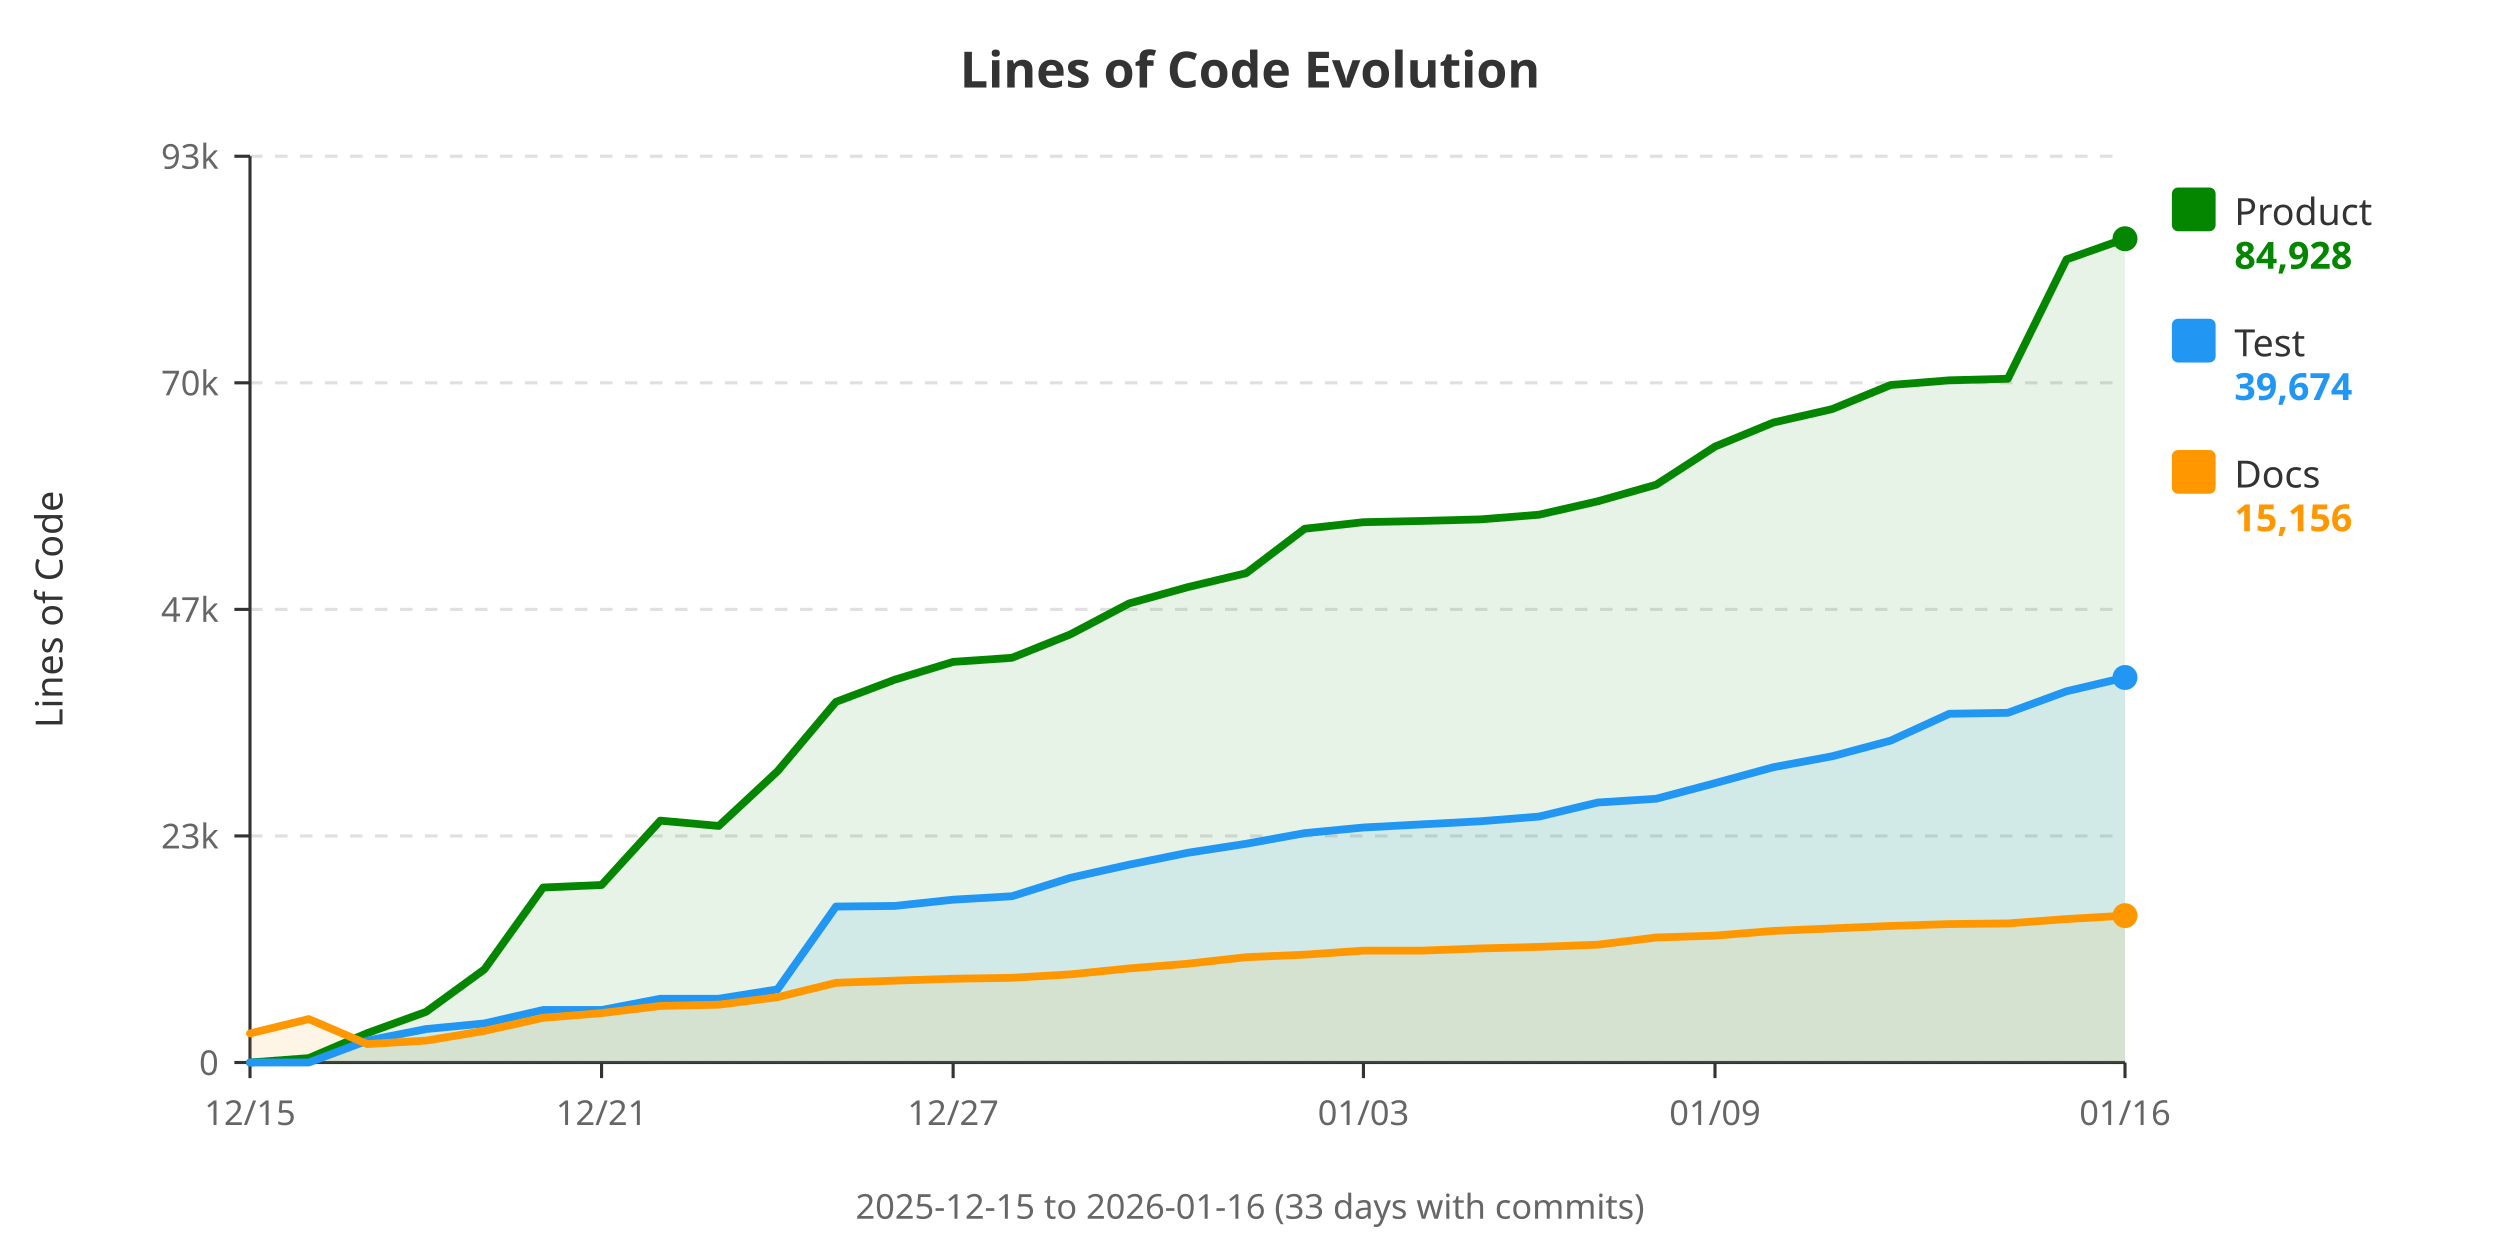
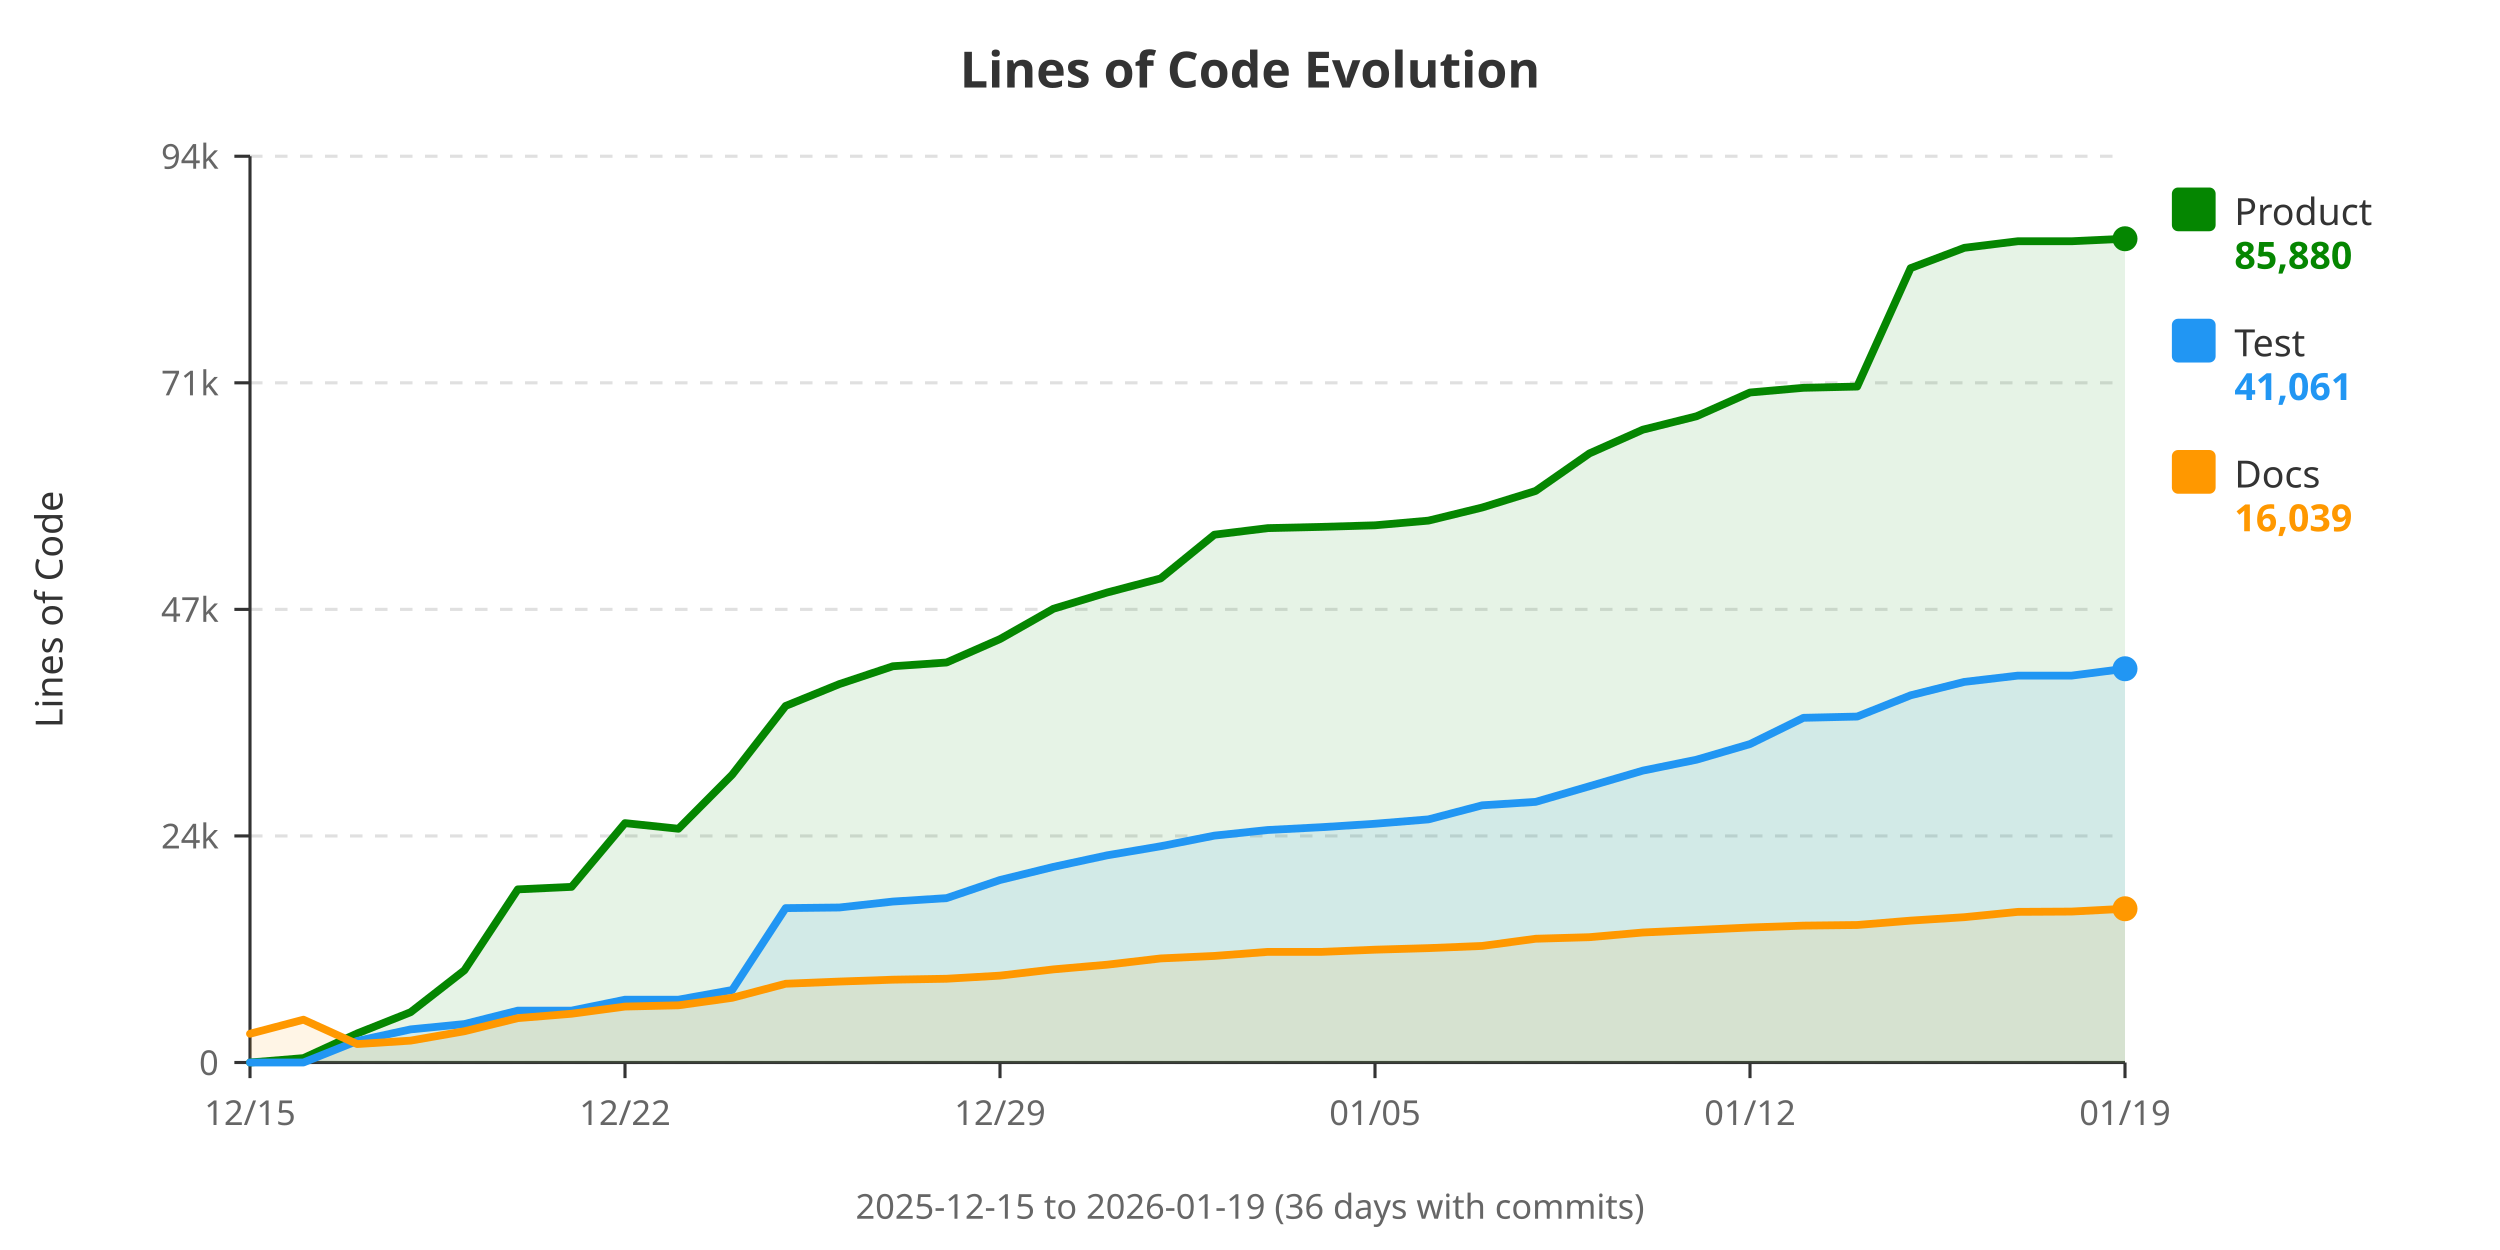
<svg xmlns="http://www.w3.org/2000/svg" viewBox="0 0 800 400">
  <defs>
    <style>
      .title { font: bold 16px sans-serif; fill: #333333; }
      .axis-label { font: 12px sans-serif; fill: #333333; }
      .tick-label { font: 11px sans-serif; fill: #666666; }
      .legend-text { font: 12px sans-serif; fill: #333333; }
      .legend-value { font: bold 12px sans-serif; }
    </style>
  </defs>
  <rect width="100%" height="100%" fill="#ffffff" />
  <text x="400" y="28" text-anchor="middle" class="title">Lines of Code Evolution</text>
  <g transform="translate(0, 0)">
    <line x1="80" y1="340.0" x2="680" y2="340.0" stroke="#e0e0e0" stroke-dasharray="4,4" />
    <line x1="80" y1="267.5" x2="680" y2="267.5" stroke="#e0e0e0" stroke-dasharray="4,4" />
    <line x1="80" y1="195.0" x2="680" y2="195.0" stroke="#e0e0e0" stroke-dasharray="4,4" />
    <line x1="80" y1="122.5" x2="680" y2="122.5" stroke="#e0e0e0" stroke-dasharray="4,4" />
    <line x1="80" y1="50.0" x2="680" y2="50.0" stroke="#e0e0e0" stroke-dasharray="4,4" />
    <line x1="80" y1="50" x2="80" y2="340" stroke="#333333" stroke-width="1" />
    <line x1="75" y1="340.0" x2="80" y2="340.0" stroke="#333333" />
    <text x="70" y="344.0" text-anchor="end" class="tick-label">0</text>
    <line x1="75" y1="267.5" x2="80" y2="267.5" stroke="#333333" />
-     <text x="70" y="271.5" text-anchor="end" class="tick-label">23k</text>
+     <text x="70" y="271.5" text-anchor="end" class="tick-label">24k</text>
    <line x1="75" y1="195.0" x2="80" y2="195.0" stroke="#333333" />
    <text x="70" y="199.0" text-anchor="end" class="tick-label">47k</text>
    <line x1="75" y1="122.5" x2="80" y2="122.5" stroke="#333333" />
-     <text x="70" y="126.5" text-anchor="end" class="tick-label">70k</text>
+     <text x="70" y="126.5" text-anchor="end" class="tick-label">71k</text>
    <line x1="75" y1="50.0" x2="80" y2="50.0" stroke="#333333" />
-     <text x="70" y="54.0" text-anchor="end" class="tick-label">93k</text>
+     <text x="70" y="54.0" text-anchor="end" class="tick-label">94k</text>
    <text x="20" y="195" text-anchor="middle" transform="rotate(-90, 20, 195)" class="axis-label">Lines of Code</text>
    <line x1="80" y1="340" x2="680" y2="340" stroke="#333333" stroke-width="1" />
    <line x1="80.0" y1="340" x2="80.0" y2="345" stroke="#333333" />
    <text x="80.0" y="360" text-anchor="middle" class="tick-label">12/15</text>
-     <line x1="192.5" y1="340" x2="192.5" y2="345" stroke="#333333" />
-     <text x="192.5" y="360" text-anchor="middle" class="tick-label">12/21</text>
-     <line x1="305.0" y1="340" x2="305.0" y2="345" stroke="#333333" />
-     <text x="305.0" y="360" text-anchor="middle" class="tick-label">12/27</text>
-     <line x1="436.3" y1="340" x2="436.3" y2="345" stroke="#333333" />
-     <text x="436.3" y="360" text-anchor="middle" class="tick-label">01/03</text>
-     <line x1="548.8" y1="340" x2="548.8" y2="345" stroke="#333333" />
-     <text x="548.8" y="360" text-anchor="middle" class="tick-label">01/09</text>
+     <line x1="200.0" y1="340" x2="200.0" y2="345" stroke="#333333" />
+     <text x="200.0" y="360" text-anchor="middle" class="tick-label">12/22</text>
+     <line x1="320.0" y1="340" x2="320.0" y2="345" stroke="#333333" />
+     <text x="320.0" y="360" text-anchor="middle" class="tick-label">12/29</text>
+     <line x1="440.0" y1="340" x2="440.0" y2="345" stroke="#333333" />
+     <text x="440.0" y="360" text-anchor="middle" class="tick-label">01/05</text>
+     <line x1="560.0" y1="340" x2="560.0" y2="345" stroke="#333333" />
+     <text x="560.0" y="360" text-anchor="middle" class="tick-label">01/12</text>
    <line x1="680.0" y1="340" x2="680.0" y2="345" stroke="#333333" />
-     <text x="680.0" y="360" text-anchor="middle" class="tick-label">01/16</text>
-     <path d="M 80.0 340.0 L 98.8 338.6 L 117.5 330.6 L 136.3 323.8 L 155.0 310.2 L 173.8 284.0 L 192.5 283.2 L 211.3 262.6 L 230.0 264.3 L 248.8 246.8 L 267.5 224.6 L 286.3 217.5 L 305.0 211.8 L 323.8 210.5 L 342.5 203.0 L 361.3 193.1 L 380.0 187.9 L 398.8 183.4 L 417.5 169.2 L 436.3 167.1 L 455.0 166.7 L 473.8 166.2 L 492.5 164.7 L 511.3 160.4 L 530.0 155.1 L 548.8 142.9 L 567.5 135.2 L 586.3 130.9 L 605.0 123.2 L 623.8 121.7 L 642.5 121.2 L 661.3 83.0 L 680.0 76.4 L 680.0 340.0 L 80.0 340.0 Z" fill="#058601" fill-opacity="0.1" />
-     <path d="M 80.0 340.0 L 98.8 340.0 L 117.5 333.0 L 136.3 329.3 L 155.0 327.5 L 173.8 323.2 L 192.5 323.2 L 211.3 319.6 L 230.0 319.6 L 248.8 316.6 L 267.5 290.1 L 286.3 289.9 L 305.0 287.9 L 323.8 286.8 L 342.5 280.9 L 361.3 276.7 L 380.0 272.9 L 398.8 270.0 L 417.5 266.6 L 436.3 264.8 L 455.0 263.8 L 473.8 262.8 L 492.5 261.3 L 511.3 256.8 L 530.0 255.6 L 548.8 250.6 L 567.5 245.5 L 586.3 242.0 L 605.0 237.0 L 623.8 228.4 L 642.5 228.1 L 661.3 221.2 L 680.0 216.8 L 680.0 340.0 L 80.0 340.0 Z" fill="#2196F3" fill-opacity="0.1" />
-     <path d="M 80.0 330.7 L 98.8 326.1 L 117.5 334.1 L 136.3 333.0 L 155.0 329.9 L 173.8 325.7 L 192.5 324.2 L 211.3 321.9 L 230.0 321.5 L 248.8 319.1 L 267.5 314.5 L 286.3 313.8 L 305.0 313.2 L 323.8 312.9 L 342.5 311.8 L 361.3 309.9 L 380.0 308.4 L 398.8 306.3 L 417.5 305.5 L 436.3 304.2 L 455.0 304.2 L 473.8 303.5 L 492.5 303.0 L 511.3 302.3 L 530.0 300.0 L 548.8 299.4 L 567.5 297.9 L 586.3 297.1 L 605.0 296.3 L 623.8 295.7 L 642.5 295.5 L 661.3 294.1 L 680.0 293.0 L 680.0 340.0 L 80.0 340.0 Z" fill="#FF9800" fill-opacity="0.1" />
-     <path d="M 80.0 340.0 L 98.8 338.6 L 117.5 330.6 L 136.3 323.8 L 155.0 310.2 L 173.8 284.0 L 192.5 283.2 L 211.3 262.6 L 230.0 264.3 L 248.8 246.8 L 267.5 224.6 L 286.3 217.5 L 305.0 211.8 L 323.8 210.5 L 342.5 203.0 L 361.3 193.1 L 380.0 187.9 L 398.8 183.4 L 417.5 169.2 L 436.3 167.1 L 455.0 166.7 L 473.8 166.2 L 492.5 164.7 L 511.3 160.4 L 530.0 155.1 L 548.8 142.9 L 567.5 135.2 L 586.3 130.9 L 605.0 123.2 L 623.8 121.7 L 642.5 121.2 L 661.3 83.0 L 680.0 76.4" fill="none" stroke="#058601" stroke-width="2.5" stroke-linecap="round" stroke-linejoin="round" />
-     <path d="M 80.0 340.0 L 98.8 340.0 L 117.5 333.0 L 136.3 329.3 L 155.0 327.5 L 173.8 323.2 L 192.5 323.2 L 211.3 319.6 L 230.0 319.6 L 248.8 316.6 L 267.5 290.1 L 286.3 289.9 L 305.0 287.9 L 323.8 286.8 L 342.5 280.9 L 361.3 276.7 L 380.0 272.9 L 398.8 270.0 L 417.5 266.6 L 436.3 264.8 L 455.0 263.8 L 473.8 262.8 L 492.5 261.3 L 511.3 256.8 L 530.0 255.6 L 548.8 250.6 L 567.5 245.5 L 586.3 242.0 L 605.0 237.0 L 623.8 228.4 L 642.5 228.1 L 661.3 221.2 L 680.0 216.8" fill="none" stroke="#2196F3" stroke-width="2.5" stroke-linecap="round" stroke-linejoin="round" />
-     <path d="M 80.0 330.7 L 98.8 326.1 L 117.5 334.1 L 136.3 333.0 L 155.0 329.9 L 173.8 325.7 L 192.5 324.2 L 211.3 321.9 L 230.0 321.5 L 248.8 319.1 L 267.5 314.5 L 286.3 313.8 L 305.0 313.2 L 323.8 312.9 L 342.5 311.8 L 361.3 309.9 L 380.0 308.4 L 398.8 306.3 L 417.5 305.5 L 436.3 304.2 L 455.0 304.2 L 473.8 303.5 L 492.5 303.0 L 511.3 302.3 L 530.0 300.0 L 548.8 299.4 L 567.5 297.9 L 586.3 297.1 L 605.0 296.3 L 623.8 295.7 L 642.5 295.5 L 661.3 294.1 L 680.0 293.0" fill="none" stroke="#FF9800" stroke-width="2.5" stroke-linecap="round" stroke-linejoin="round" />
+     <text x="680.0" y="360" text-anchor="middle" class="tick-label">01/19</text>
+     <path d="M 80.0 340.0 L 97.1 338.6 L 114.3 330.7 L 131.4 323.9 L 148.6 310.5 L 165.7 284.6 L 182.9 283.8 L 200.0 263.4 L 217.1 265.2 L 234.3 247.9 L 251.4 225.9 L 268.6 218.9 L 285.7 213.2 L 302.9 212.0 L 320.0 204.5 L 337.1 194.8 L 354.3 189.6 L 371.4 185.1 L 388.6 171.1 L 405.7 169.0 L 422.9 168.6 L 440.0 168.1 L 457.1 166.6 L 474.3 162.4 L 491.4 157.1 L 508.6 145.1 L 525.7 137.5 L 542.9 133.2 L 560.0 125.6 L 577.1 124.1 L 594.3 123.7 L 611.4 85.8 L 628.6 79.3 L 645.7 77.2 L 662.9 77.2 L 680.0 76.4 L 680.0 340.0 L 80.0 340.0 Z" fill="#058601" fill-opacity="0.1" />
+     <path d="M 80.0 340.0 L 97.1 340.0 L 114.3 333.1 L 131.4 329.4 L 148.6 327.7 L 165.7 323.4 L 182.9 323.4 L 200.0 319.9 L 217.1 319.9 L 234.3 316.8 L 251.4 290.6 L 268.6 290.4 L 285.7 288.5 L 302.9 287.4 L 320.0 281.6 L 337.1 277.4 L 354.3 273.7 L 371.4 270.8 L 388.6 267.4 L 405.7 265.6 L 422.9 264.7 L 440.0 263.6 L 457.1 262.2 L 474.3 257.7 L 491.4 256.6 L 508.6 251.6 L 525.7 246.6 L 542.9 243.1 L 560.0 238.1 L 577.1 229.7 L 594.3 229.3 L 611.4 222.5 L 628.6 218.2 L 645.7 216.2 L 662.9 216.2 L 680.0 214.0 L 680.0 340.0 L 80.0 340.0 Z" fill="#2196F3" fill-opacity="0.1" />
+     <path d="M 80.0 330.8 L 97.1 326.3 L 114.3 334.1 L 131.4 333.0 L 148.6 330.0 L 165.7 325.8 L 182.9 324.4 L 200.0 322.1 L 217.1 321.7 L 234.3 319.3 L 251.4 314.8 L 268.6 314.1 L 285.7 313.5 L 302.9 313.2 L 320.0 312.2 L 337.1 310.2 L 354.3 308.7 L 371.4 306.7 L 388.6 305.9 L 405.7 304.6 L 422.9 304.6 L 440.0 303.9 L 457.1 303.4 L 474.3 302.7 L 491.4 300.4 L 508.6 299.9 L 525.7 298.4 L 542.9 297.6 L 560.0 296.8 L 577.1 296.2 L 594.3 296.0 L 611.4 294.6 L 628.6 293.5 L 645.7 291.8 L 662.9 291.7 L 680.0 290.8 L 680.0 340.0 L 80.0 340.0 Z" fill="#FF9800" fill-opacity="0.1" />
+     <path d="M 80.0 340.0 L 97.1 338.6 L 114.3 330.7 L 131.4 323.9 L 148.6 310.5 L 165.7 284.6 L 182.9 283.8 L 200.0 263.4 L 217.1 265.2 L 234.3 247.9 L 251.4 225.9 L 268.6 218.9 L 285.7 213.2 L 302.9 212.0 L 320.0 204.5 L 337.1 194.8 L 354.3 189.6 L 371.4 185.1 L 388.6 171.1 L 405.7 169.0 L 422.9 168.6 L 440.0 168.1 L 457.1 166.6 L 474.3 162.4 L 491.4 157.1 L 508.6 145.1 L 525.7 137.5 L 542.9 133.2 L 560.0 125.6 L 577.1 124.1 L 594.3 123.7 L 611.4 85.8 L 628.6 79.3 L 645.7 77.2 L 662.9 77.2 L 680.0 76.4" fill="none" stroke="#058601" stroke-width="2.5" stroke-linecap="round" stroke-linejoin="round" />
+     <path d="M 80.0 340.0 L 97.1 340.0 L 114.3 333.1 L 131.4 329.4 L 148.6 327.7 L 165.7 323.4 L 182.9 323.4 L 200.0 319.9 L 217.1 319.9 L 234.3 316.8 L 251.4 290.6 L 268.6 290.4 L 285.7 288.5 L 302.9 287.4 L 320.0 281.6 L 337.1 277.4 L 354.3 273.7 L 371.4 270.8 L 388.6 267.4 L 405.7 265.6 L 422.9 264.7 L 440.0 263.6 L 457.1 262.2 L 474.3 257.7 L 491.4 256.6 L 508.6 251.6 L 525.7 246.6 L 542.9 243.1 L 560.0 238.1 L 577.1 229.7 L 594.3 229.3 L 611.4 222.5 L 628.6 218.2 L 645.7 216.2 L 662.9 216.2 L 680.0 214.0" fill="none" stroke="#2196F3" stroke-width="2.5" stroke-linecap="round" stroke-linejoin="round" />
+     <path d="M 80.0 330.8 L 97.1 326.3 L 114.3 334.1 L 131.4 333.0 L 148.6 330.0 L 165.7 325.8 L 182.9 324.4 L 200.0 322.1 L 217.1 321.7 L 234.3 319.3 L 251.4 314.8 L 268.6 314.1 L 285.7 313.5 L 302.9 313.2 L 320.0 312.2 L 337.1 310.2 L 354.3 308.7 L 371.4 306.7 L 388.6 305.9 L 405.7 304.6 L 422.9 304.6 L 440.0 303.9 L 457.1 303.4 L 474.3 302.7 L 491.4 300.4 L 508.6 299.9 L 525.7 298.4 L 542.9 297.6 L 560.0 296.8 L 577.1 296.2 L 594.3 296.0 L 611.4 294.6 L 628.6 293.5 L 645.7 291.8 L 662.9 291.7 L 680.0 290.8" fill="none" stroke="#FF9800" stroke-width="2.5" stroke-linecap="round" stroke-linejoin="round" />
    <circle cx="680.0" cy="76.4" r="4" fill="#058601" />
-     <circle cx="680.0" cy="216.8" r="4" fill="#2196F3" />
-     <circle cx="680.0" cy="293.0" r="4" fill="#FF9800" />
+     <circle cx="680.0" cy="214.0" r="4" fill="#2196F3" />
+     <circle cx="680.0" cy="290.8" r="4" fill="#FF9800" />
  </g>
  <g transform="translate(695, 60)">
    <rect x="0" y="0" width="14" height="14" fill="#058601" rx="2" />
    <text x="20" y="12" class="legend-text">Product</text>
-     <text x="20" y="26" class="legend-value" fill="#058601">84,928</text>
+     <text x="20" y="26" class="legend-value" fill="#058601">85,880</text>
    <rect x="0" y="42" width="14" height="14" fill="#2196F3" rx="2" />
    <text x="20" y="54" class="legend-text">Test</text>
-     <text x="20" y="68" class="legend-value" fill="#2196F3">39,674</text>
+     <text x="20" y="68" class="legend-value" fill="#2196F3">41,061</text>
    <rect x="0" y="84" width="14" height="14" fill="#FF9800" rx="2" />
    <text x="20" y="96" class="legend-text">Docs</text>
-     <text x="20" y="110" class="legend-value" fill="#FF9800">15,156</text>
+     <text x="20" y="110" class="legend-value" fill="#FF9800">16,039</text>
  </g>
  <text x="400" y="390" text-anchor="middle" class="tick-label">
-     2025-12-15 to 2026-01-16 (33 days with commits)
+     2025-12-15 to 2026-01-19 (36 days with commits)
  </text>
</svg>
